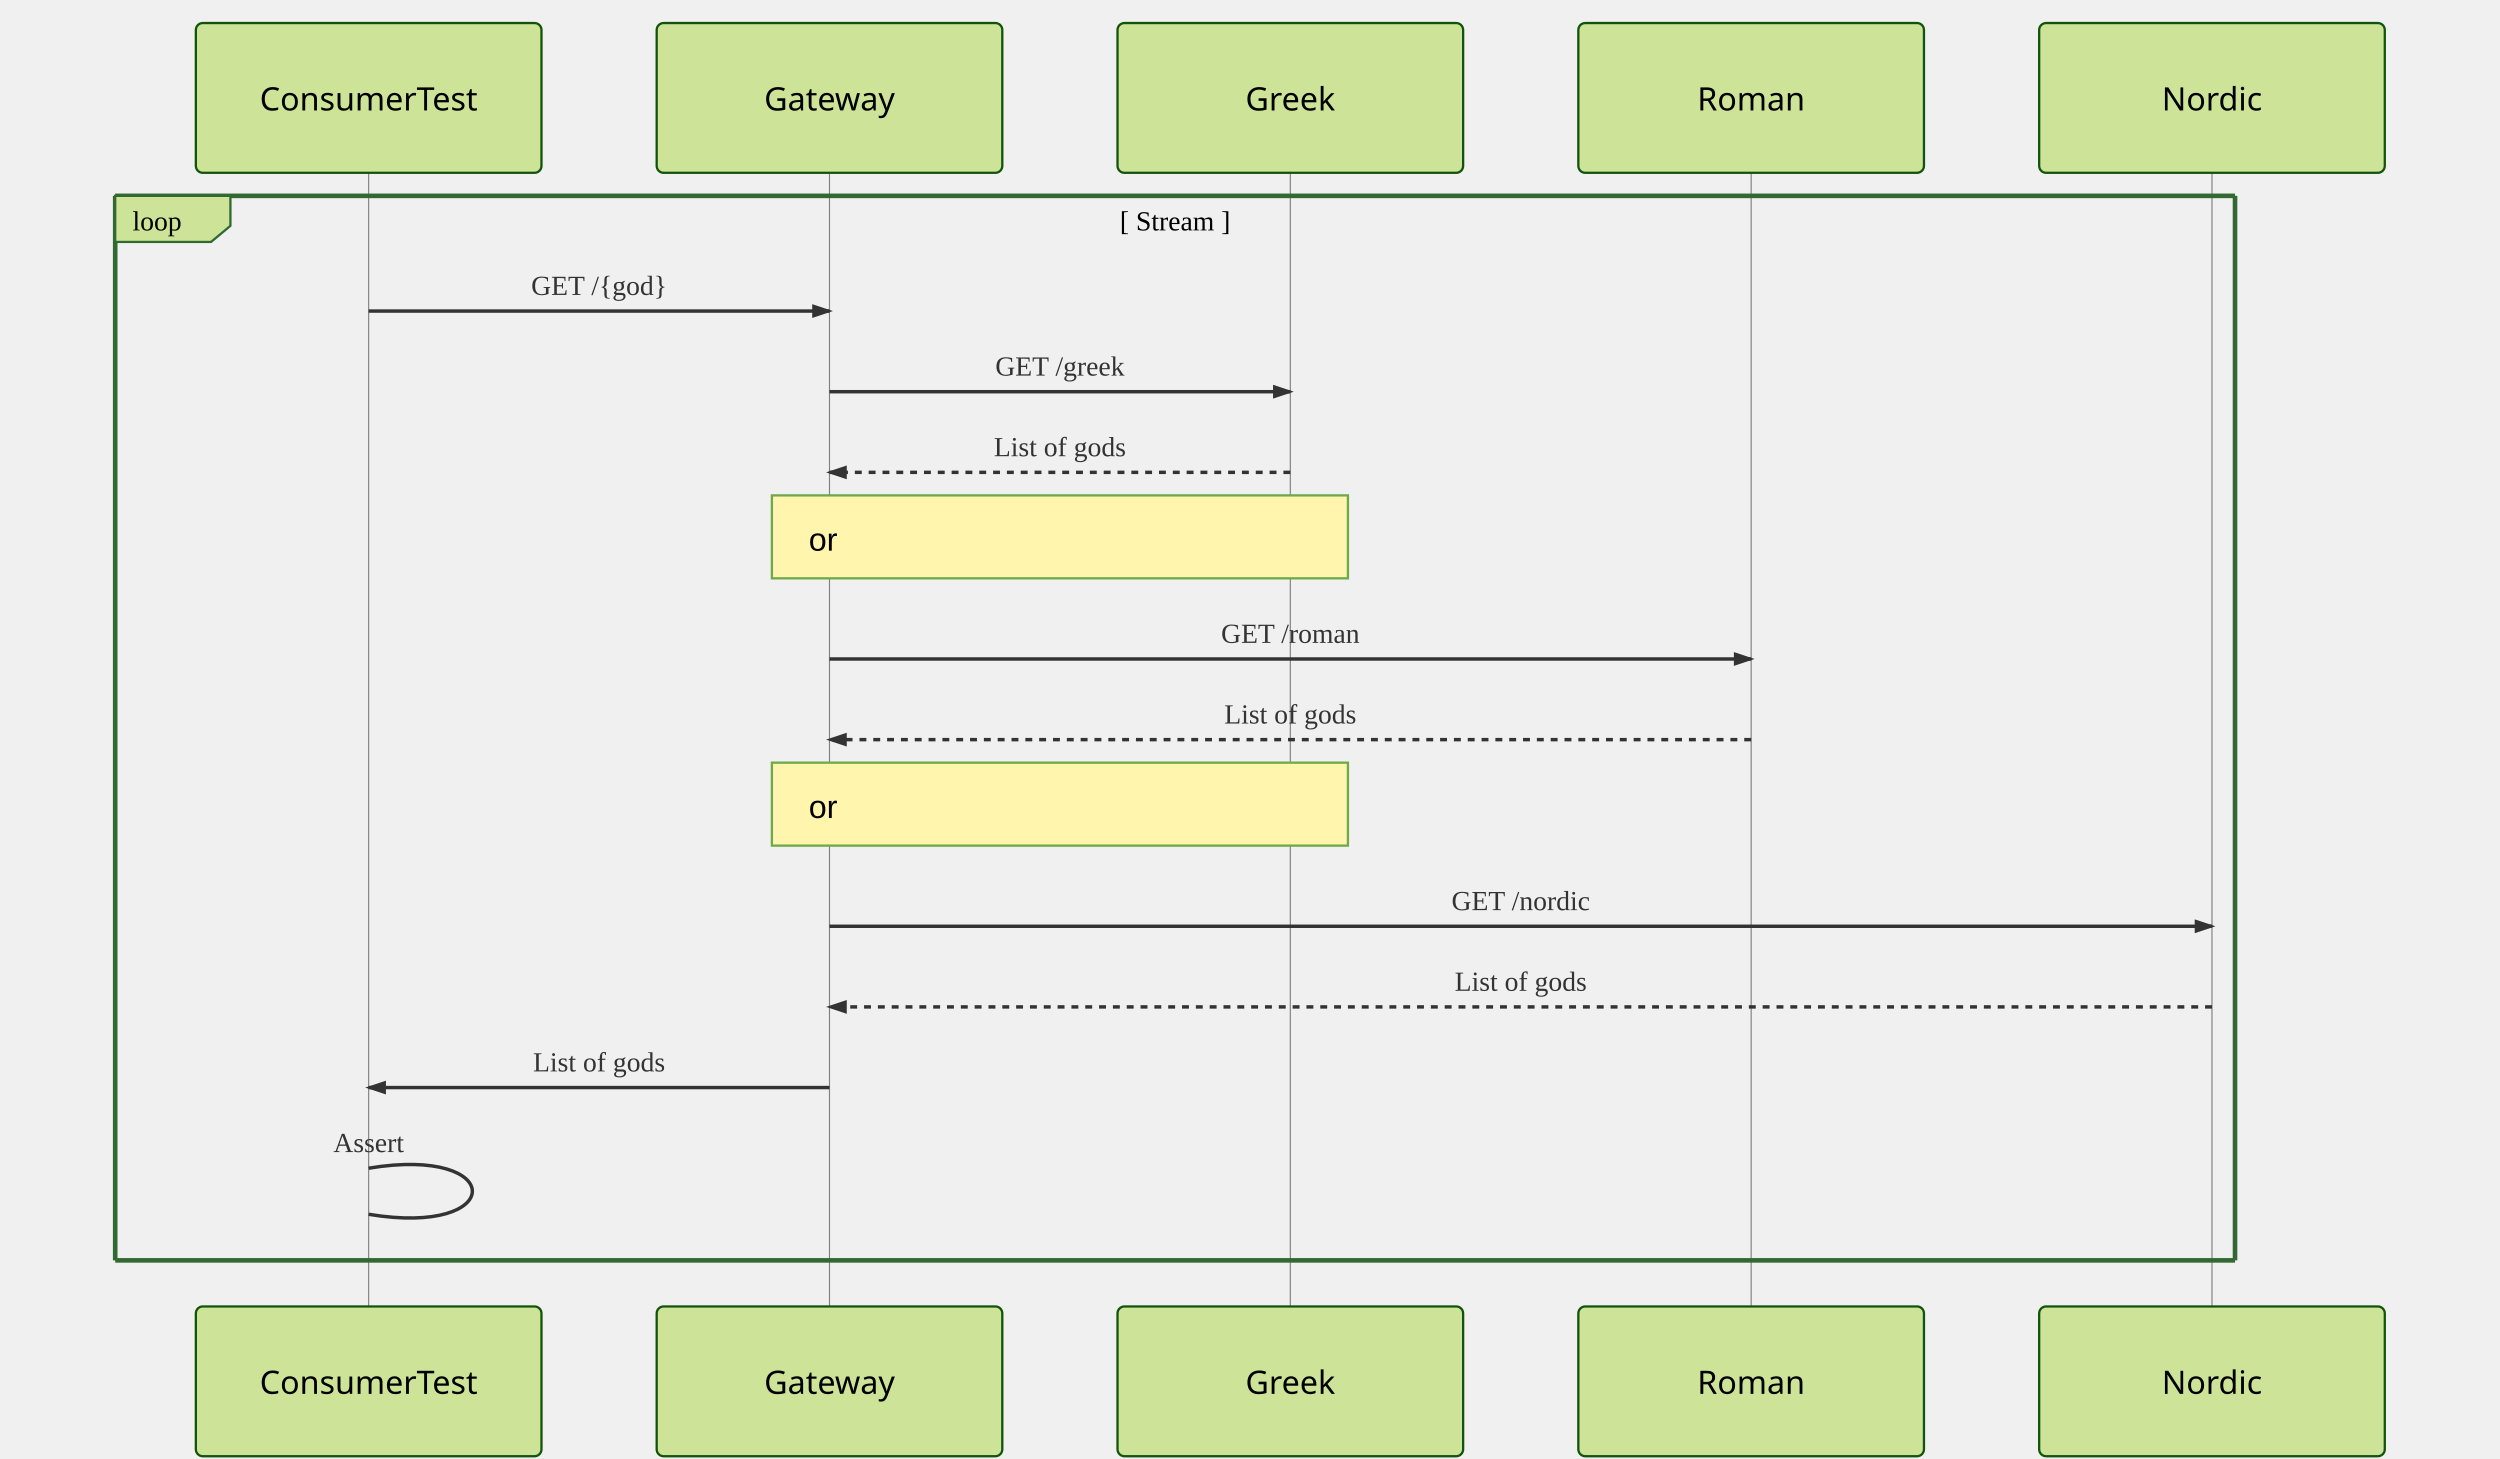
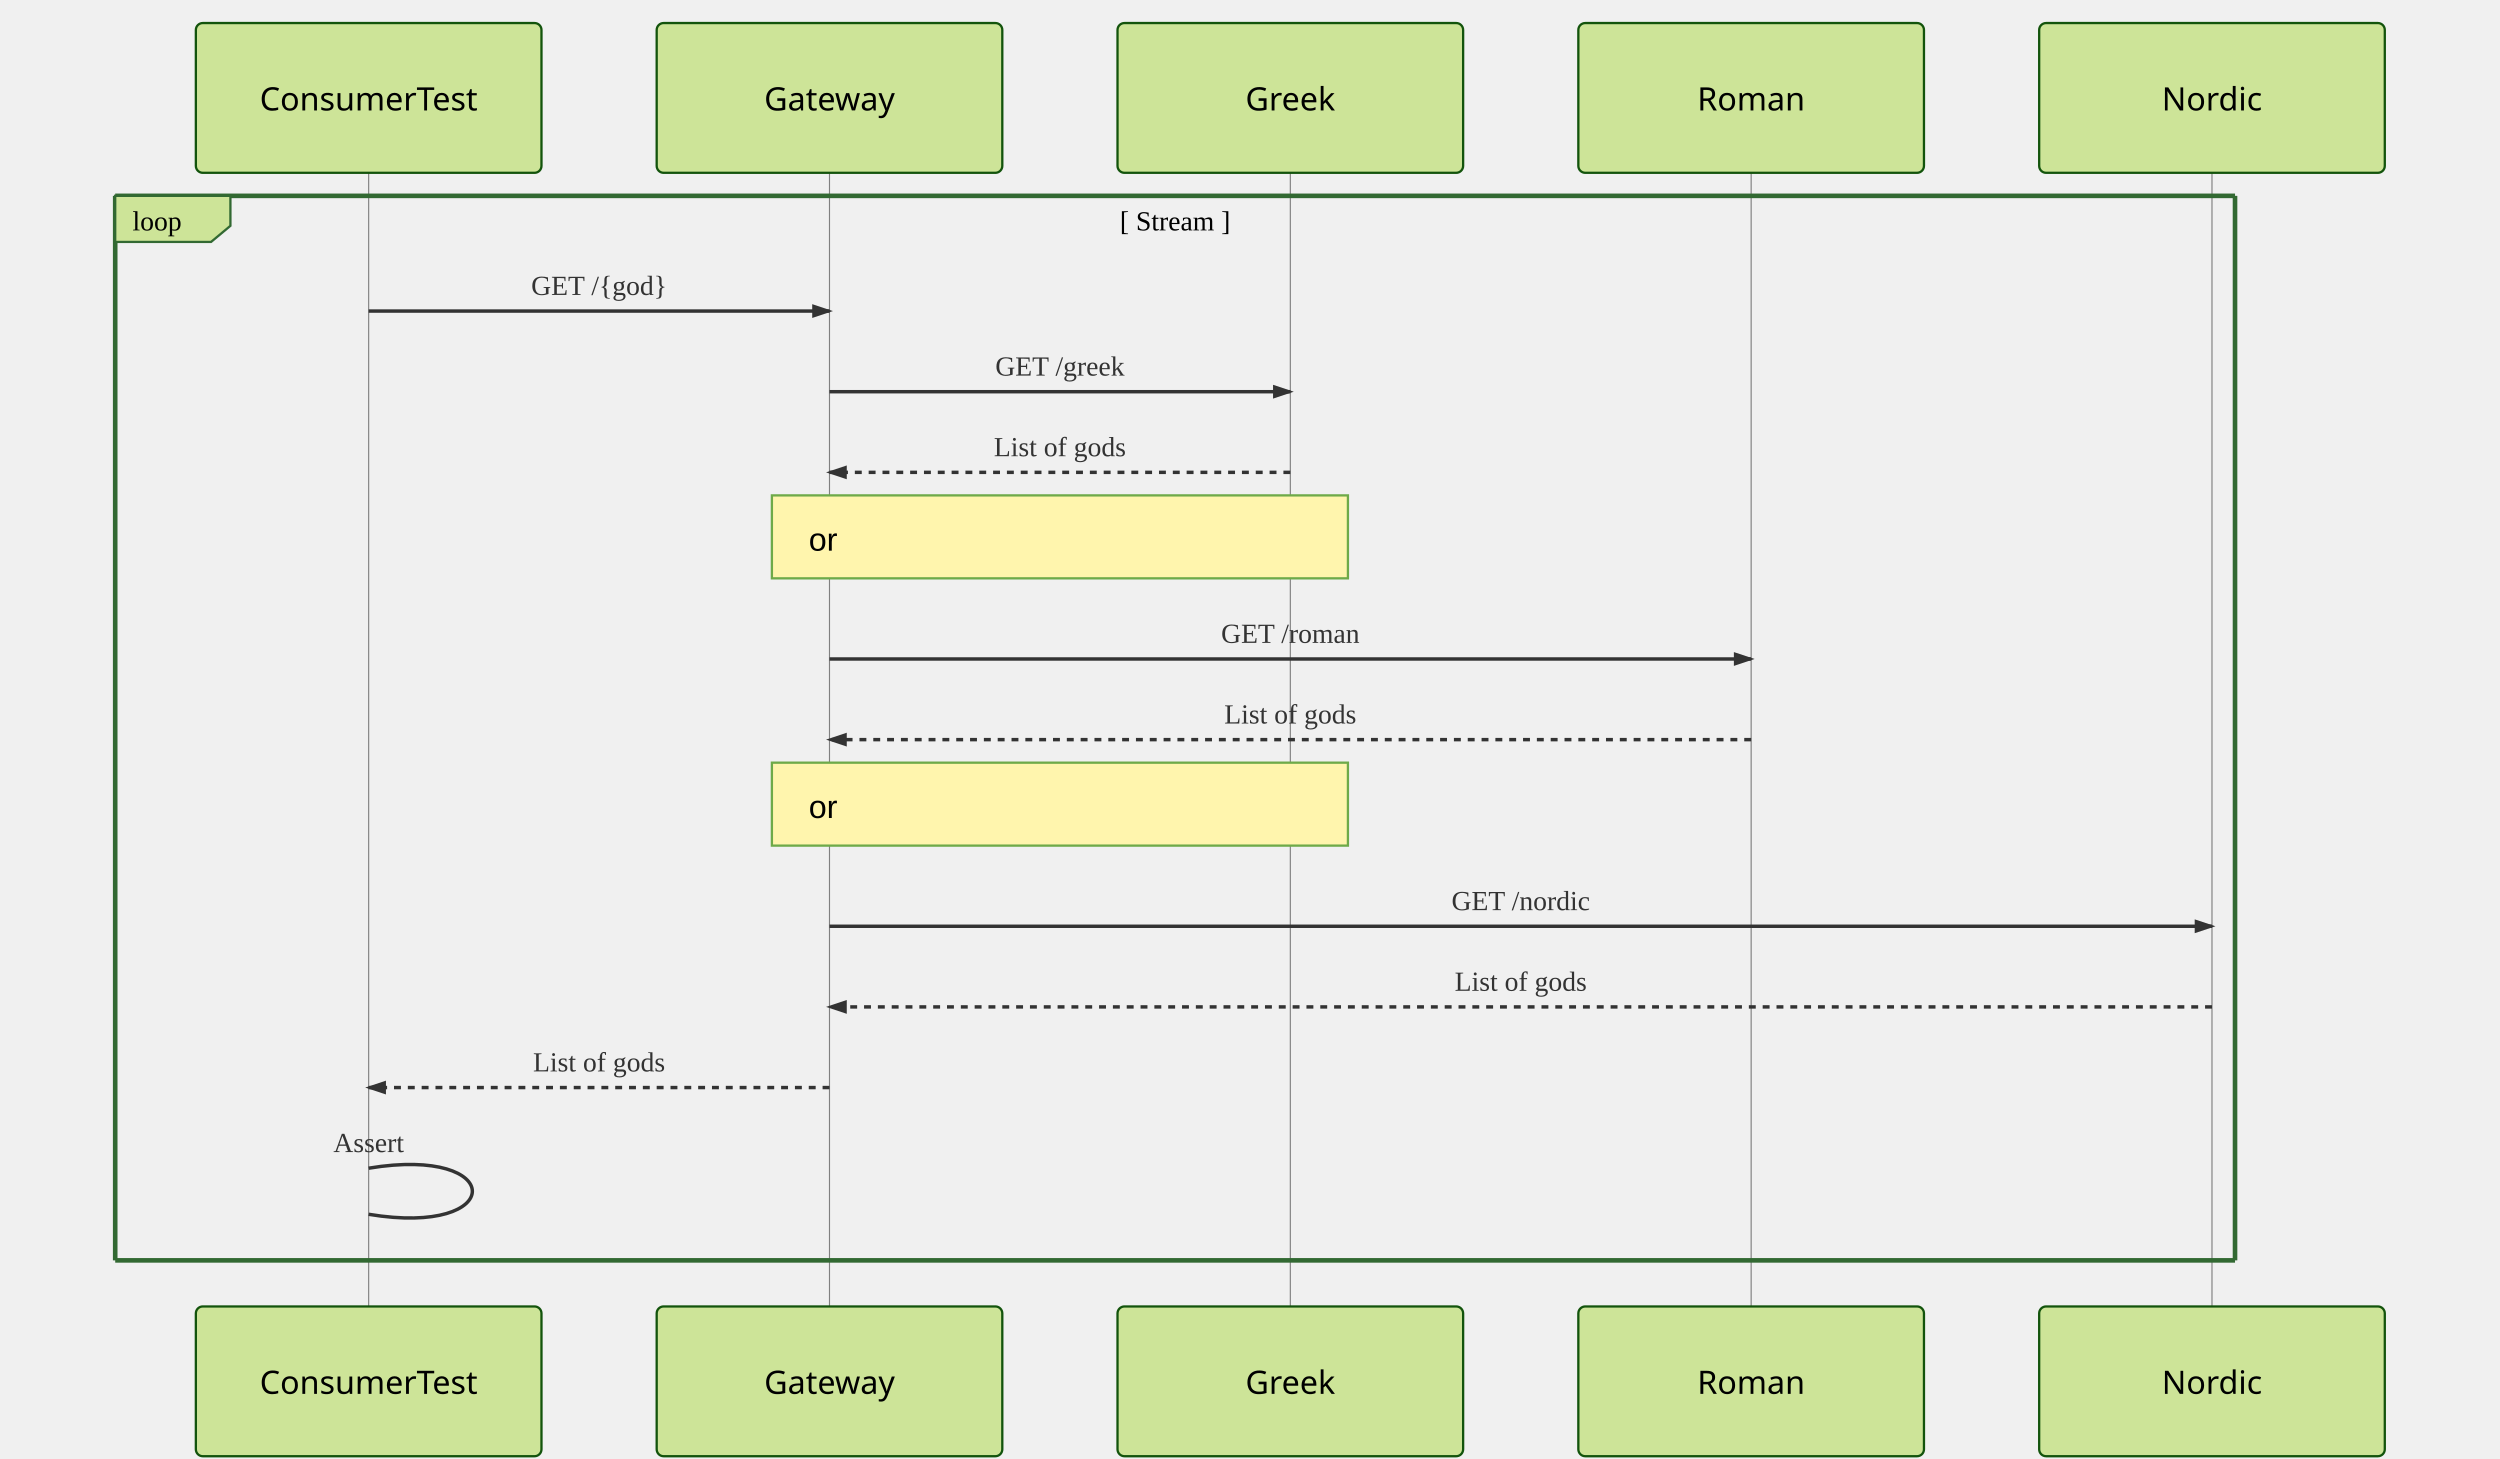
- <svg xmlns="http://www.w3.org/2000/svg" id="mermaid-1567577364842" width="100%" height="100%" style="max-width:1085px;" viewBox="-85 -10 1085 633">
+ <svg xmlns="http://www.w3.org/2000/svg" id="mermaid-1567612565094" width="100%" height="100%" style="max-width:1085px;" viewBox="-85 -10 1085 633">
  <style>


- #mermaid-1567577364842 .label {
+ #mermaid-1567612565094 .label {
  font-family: 'trebuchet ms', verdana, arial;
  color: #333; }

- #mermaid-1567577364842 .label text {
-   fill: #333; }
- 
- #mermaid-1567577364842 .node rect,
- #mermaid-1567577364842 .node circle,
- #mermaid-1567577364842 .node ellipse,
- #mermaid-1567577364842 .node polygon {
+ #mermaid-1567612565094 .label text {
+   fill: #333; }
+ 
+ #mermaid-1567612565094 .node rect,
+ #mermaid-1567612565094 .node circle,
+ #mermaid-1567612565094 .node ellipse,
+ #mermaid-1567612565094 .node polygon {
  fill: #cde498;
  stroke: #13540c;
  stroke-width: 1px; }

- #mermaid-1567577364842 .node.clickable {
+ #mermaid-1567612565094 .node.clickable {
  cursor: pointer; }

- #mermaid-1567577364842 .arrowheadPath {
+ #mermaid-1567612565094 .arrowheadPath {
  fill: green; }

- #mermaid-1567577364842 .edgePath .path {
+ #mermaid-1567612565094 .edgePath .path {
  stroke: green;
  stroke-width: 1.5px; }

- #mermaid-1567577364842 .edgeLabel {
+ #mermaid-1567612565094 .edgeLabel {
  background-color: #e8e8e8; }

- #mermaid-1567577364842 .cluster rect {
+ #mermaid-1567612565094 .cluster rect {
  fill: #cdffb2;
  stroke: #6eaa49;
  stroke-width: 1px; }

- #mermaid-1567577364842 .cluster text {
-   fill: #333; }
- 
- #mermaid-1567577364842 div.mermaidTooltip {
+ #mermaid-1567612565094 .cluster text {
+   fill: #333; }
+ 
+ #mermaid-1567612565094 div.mermaidTooltip {
  position: absolute;
  text-align: center;
  max-width: 200px;
  padding: 2px;
  font-family: 'trebuchet ms', verdana, arial;
  font-size: 12px;
  background: #cdffb2;
  border: 1px solid #6eaa49;
  border-radius: 2px;
  pointer-events: none;
  z-index: 100; }

- #mermaid-1567577364842 .actor {
+ #mermaid-1567612565094 .actor {
  stroke: #13540c;
  fill: #cde498; }

- #mermaid-1567577364842 text.actor {
+ #mermaid-1567612565094 text.actor {
  fill: black;
  stroke: none; }

- #mermaid-1567577364842 .actor-line {
+ #mermaid-1567612565094 .actor-line {
  stroke: grey; }

- #mermaid-1567577364842 .messageLine0 {
+ #mermaid-1567612565094 .messageLine0 {
  stroke-width: 1.5;
  stroke-dasharray: '2 2';
  stroke: #333; }

- #mermaid-1567577364842 .messageLine1 {
+ #mermaid-1567612565094 .messageLine1 {
  stroke-width: 1.5;
  stroke-dasharray: '2 2';
  stroke: #333; }

- #mermaid-1567577364842 #arrowhead {
-   fill: #333; }
- 
- #mermaid-1567577364842 .sequenceNumber {
+ #mermaid-1567612565094 #arrowhead {
+   fill: #333; }
+ 
+ #mermaid-1567612565094 .sequenceNumber {
  fill: white; }

- #mermaid-1567577364842 #sequencenumber {
-   fill: #333; }
- 
- #mermaid-1567577364842 #crosshead path {
+ #mermaid-1567612565094 #sequencenumber {
+   fill: #333; }
+ 
+ #mermaid-1567612565094 #crosshead path {
  fill: #333 !important;
  stroke: #333 !important; }

- #mermaid-1567577364842 .messageText {
+ #mermaid-1567612565094 .messageText {
  fill: #333;
  stroke: none; }

- #mermaid-1567577364842 .labelBox {
+ #mermaid-1567612565094 .labelBox {
  stroke: #326932;
  fill: #cde498; }

- #mermaid-1567577364842 .labelText {
+ #mermaid-1567612565094 .labelText {
  fill: black;
  stroke: none; }

- #mermaid-1567577364842 .loopText {
+ #mermaid-1567612565094 .loopText {
  fill: black;
  stroke: none; }

- #mermaid-1567577364842 .loopLine {
+ #mermaid-1567612565094 .loopLine {
  stroke-width: 2;
  stroke-dasharray: '2 2';
  stroke: #326932; }

- #mermaid-1567577364842 .note {
+ #mermaid-1567612565094 .note {
  stroke: #6eaa49;
  fill: #fff5ad; }

- #mermaid-1567577364842 .noteText {
+ #mermaid-1567612565094 .noteText {
  fill: black;
  stroke: none;
  font-family: 'trebuchet ms', verdana, arial;
  font-size: 14px; }

- #mermaid-1567577364842 .activation0 {
+ #mermaid-1567612565094 .activation0 {
  fill: #f4f4f4;
  stroke: #666; }

- #mermaid-1567577364842 .activation1 {
+ #mermaid-1567612565094 .activation1 {
  fill: #f4f4f4;
  stroke: #666; }

- #mermaid-1567577364842 .activation2 {
+ #mermaid-1567612565094 .activation2 {
  fill: #f4f4f4;
  stroke: #666; }


- #mermaid-1567577364842 .section {
+ #mermaid-1567612565094 .section {
  stroke: none;
  opacity: 0.2; }

- #mermaid-1567577364842 .section0 {
+ #mermaid-1567612565094 .section0 {
  fill: #6eaa49; }

- #mermaid-1567577364842 .section2 {
+ #mermaid-1567612565094 .section2 {
  fill: #6eaa49; }

- #mermaid-1567577364842 .section1,
- #mermaid-1567577364842 .section3 {
+ #mermaid-1567612565094 .section1,
+ #mermaid-1567612565094 .section3 {
  fill: white;
  opacity: 0.2; }

- #mermaid-1567577364842 .sectionTitle0 {
-   fill: #333; }
- 
- #mermaid-1567577364842 .sectionTitle1 {
-   fill: #333; }
- 
- #mermaid-1567577364842 .sectionTitle2 {
-   fill: #333; }
- 
- #mermaid-1567577364842 .sectionTitle3 {
-   fill: #333; }
- 
- #mermaid-1567577364842 .sectionTitle {
+ #mermaid-1567612565094 .sectionTitle0 {
+   fill: #333; }
+ 
+ #mermaid-1567612565094 .sectionTitle1 {
+   fill: #333; }
+ 
+ #mermaid-1567612565094 .sectionTitle2 {
+   fill: #333; }
+ 
+ #mermaid-1567612565094 .sectionTitle3 {
+   fill: #333; }
+ 
+ #mermaid-1567612565094 .sectionTitle {
  text-anchor: start;
  font-size: 11px;
  text-height: 14px; }


- #mermaid-1567577364842 .grid .tick {
+ #mermaid-1567612565094 .grid .tick {
  stroke: lightgrey;
  opacity: 0.3;
  shape-rendering: crispEdges; }

- #mermaid-1567577364842 .grid path {
+ #mermaid-1567612565094 .grid path {
  stroke-width: 0; }


- #mermaid-1567577364842 .today {
+ #mermaid-1567612565094 .today {
  fill: none;
  stroke: red;
  stroke-width: 2px; }



- #mermaid-1567577364842 .task {
+ #mermaid-1567612565094 .task {
  stroke-width: 2; }

- #mermaid-1567577364842 .taskText {
+ #mermaid-1567612565094 .taskText {
  text-anchor: middle;
  font-size: 11px; }

- #mermaid-1567577364842 .taskTextOutsideRight {
+ #mermaid-1567612565094 .taskTextOutsideRight {
  fill: black;
  text-anchor: start;
  font-size: 11px; }

- #mermaid-1567577364842 .taskTextOutsideLeft {
+ #mermaid-1567612565094 .taskTextOutsideLeft {
  fill: black;
  text-anchor: end;
  font-size: 11px; }


- #mermaid-1567577364842 .task.clickable {
+ #mermaid-1567612565094 .task.clickable {
  cursor: pointer; }

- #mermaid-1567577364842 .taskText.clickable {
+ #mermaid-1567612565094 .taskText.clickable {
  cursor: pointer;
  fill: #003163 !important;
  font-weight: bold; }

- #mermaid-1567577364842 .taskTextOutsideLeft.clickable {
+ #mermaid-1567612565094 .taskTextOutsideLeft.clickable {
  cursor: pointer;
  fill: #003163 !important;
  font-weight: bold; }

- #mermaid-1567577364842 .taskTextOutsideRight.clickable {
+ #mermaid-1567612565094 .taskTextOutsideRight.clickable {
  cursor: pointer;
  fill: #003163 !important;
  font-weight: bold; }


- #mermaid-1567577364842 .taskText0,
- #mermaid-1567577364842 .taskText1,
- #mermaid-1567577364842 .taskText2,
- #mermaid-1567577364842 .taskText3 {
+ #mermaid-1567612565094 .taskText0,
+ #mermaid-1567612565094 .taskText1,
+ #mermaid-1567612565094 .taskText2,
+ #mermaid-1567612565094 .taskText3 {
  fill: white; }

- #mermaid-1567577364842 .task0,
- #mermaid-1567577364842 .task1,
- #mermaid-1567577364842 .task2,
- #mermaid-1567577364842 .task3 {
+ #mermaid-1567612565094 .task0,
+ #mermaid-1567612565094 .task1,
+ #mermaid-1567612565094 .task2,
+ #mermaid-1567612565094 .task3 {
  fill: #487e3a;
  stroke: #13540c; }

- #mermaid-1567577364842 .taskTextOutside0,
- #mermaid-1567577364842 .taskTextOutside2 {
+ #mermaid-1567612565094 .taskTextOutside0,
+ #mermaid-1567612565094 .taskTextOutside2 {
  fill: black; }

- #mermaid-1567577364842 .taskTextOutside1,
- #mermaid-1567577364842 .taskTextOutside3 {
+ #mermaid-1567612565094 .taskTextOutside1,
+ #mermaid-1567612565094 .taskTextOutside3 {
  fill: black; }


- #mermaid-1567577364842 .active0,
- #mermaid-1567577364842 .active1,
- #mermaid-1567577364842 .active2,
- #mermaid-1567577364842 .active3 {
+ #mermaid-1567612565094 .active0,
+ #mermaid-1567612565094 .active1,
+ #mermaid-1567612565094 .active2,
+ #mermaid-1567612565094 .active3 {
  fill: #cde498;
  stroke: #13540c; }

- #mermaid-1567577364842 .activeText0,
- #mermaid-1567577364842 .activeText1,
- #mermaid-1567577364842 .activeText2,
- #mermaid-1567577364842 .activeText3 {
+ #mermaid-1567612565094 .activeText0,
+ #mermaid-1567612565094 .activeText1,
+ #mermaid-1567612565094 .activeText2,
+ #mermaid-1567612565094 .activeText3 {
  fill: black !important; }


- #mermaid-1567577364842 .done0,
- #mermaid-1567577364842 .done1,
- #mermaid-1567577364842 .done2,
- #mermaid-1567577364842 .done3 {
+ #mermaid-1567612565094 .done0,
+ #mermaid-1567612565094 .done1,
+ #mermaid-1567612565094 .done2,
+ #mermaid-1567612565094 .done3 {
  stroke: grey;
  fill: lightgrey;
  stroke-width: 2; }

- #mermaid-1567577364842 .doneText0,
- #mermaid-1567577364842 .doneText1,
- #mermaid-1567577364842 .doneText2,
- #mermaid-1567577364842 .doneText3 {
+ #mermaid-1567612565094 .doneText0,
+ #mermaid-1567612565094 .doneText1,
+ #mermaid-1567612565094 .doneText2,
+ #mermaid-1567612565094 .doneText3 {
  fill: black !important; }


- #mermaid-1567577364842 .crit0,
- #mermaid-1567577364842 .crit1,
- #mermaid-1567577364842 .crit2,
- #mermaid-1567577364842 .crit3 {
+ #mermaid-1567612565094 .crit0,
+ #mermaid-1567612565094 .crit1,
+ #mermaid-1567612565094 .crit2,
+ #mermaid-1567612565094 .crit3 {
  stroke: #ff8888;
  fill: red;
  stroke-width: 2; }

- #mermaid-1567577364842 .activeCrit0,
- #mermaid-1567577364842 .activeCrit1,
- #mermaid-1567577364842 .activeCrit2,
- #mermaid-1567577364842 .activeCrit3 {
+ #mermaid-1567612565094 .activeCrit0,
+ #mermaid-1567612565094 .activeCrit1,
+ #mermaid-1567612565094 .activeCrit2,
+ #mermaid-1567612565094 .activeCrit3 {
  stroke: #ff8888;
  fill: #cde498;
  stroke-width: 2; }

- #mermaid-1567577364842 .doneCrit0,
- #mermaid-1567577364842 .doneCrit1,
- #mermaid-1567577364842 .doneCrit2,
- #mermaid-1567577364842 .doneCrit3 {
+ #mermaid-1567612565094 .doneCrit0,
+ #mermaid-1567612565094 .doneCrit1,
+ #mermaid-1567612565094 .doneCrit2,
+ #mermaid-1567612565094 .doneCrit3 {
  stroke: #ff8888;
  fill: lightgrey;
  stroke-width: 2;
  cursor: pointer;
  shape-rendering: crispEdges; }

- #mermaid-1567577364842 .milestone {
+ #mermaid-1567612565094 .milestone {
  transform: rotate(45deg) scale(0.8, 0.8); }

- #mermaid-1567577364842 .milestoneText {
+ #mermaid-1567612565094 .milestoneText {
  font-style: italic; }

- #mermaid-1567577364842 .doneCritText0,
- #mermaid-1567577364842 .doneCritText1,
- #mermaid-1567577364842 .doneCritText2,
- #mermaid-1567577364842 .doneCritText3 {
+ #mermaid-1567612565094 .doneCritText0,
+ #mermaid-1567612565094 .doneCritText1,
+ #mermaid-1567612565094 .doneCritText2,
+ #mermaid-1567612565094 .doneCritText3 {
  fill: black !important; }

- #mermaid-1567577364842 .activeCritText0,
- #mermaid-1567577364842 .activeCritText1,
- #mermaid-1567577364842 .activeCritText2,
- #mermaid-1567577364842 .activeCritText3 {
+ #mermaid-1567612565094 .activeCritText0,
+ #mermaid-1567612565094 .activeCritText1,
+ #mermaid-1567612565094 .activeCritText2,
+ #mermaid-1567612565094 .activeCritText3 {
  fill: black !important; }

- #mermaid-1567577364842 .titleText {
+ #mermaid-1567612565094 .titleText {
  text-anchor: middle;
  font-size: 18px;
  fill: black; }

- #mermaid-1567577364842 g.classGroup text {
+ #mermaid-1567612565094 g.classGroup text {
  fill: #13540c;
  stroke: none;
  font-family: 'trebuchet ms', verdana, arial;
  font-size: 10px; }

- #mermaid-1567577364842 g.classGroup rect {
+ #mermaid-1567612565094 g.classGroup rect {
  fill: #cde498;
  stroke: #13540c; }

- #mermaid-1567577364842 g.classGroup line {
-   stroke: #13540c;
-   stroke-width: 1; }
- 
- #mermaid-1567577364842 .classLabel .box {
+ #mermaid-1567612565094 g.classGroup line {
+   stroke: #13540c;
+   stroke-width: 1; }
+ 
+ #mermaid-1567612565094 .classLabel .box {
  stroke: none;
  stroke-width: 0;
  fill: #cde498;
  opacity: 0.5; }

- #mermaid-1567577364842 .classLabel .label {
+ #mermaid-1567612565094 .classLabel .label {
  fill: #13540c;
  font-size: 10px; }

- #mermaid-1567577364842 .relation {
+ #mermaid-1567612565094 .relation {
  stroke: #13540c;
  stroke-width: 1;
  fill: none; }

- #mermaid-1567577364842 #compositionStart {
-   fill: #13540c;
-   stroke: #13540c;
-   stroke-width: 1; }
- 
- #mermaid-1567577364842 #compositionEnd {
-   fill: #13540c;
-   stroke: #13540c;
-   stroke-width: 1; }
- 
- #mermaid-1567577364842 #aggregationStart {
-   fill: #cde498;
-   stroke: #13540c;
-   stroke-width: 1; }
- 
- #mermaid-1567577364842 #aggregationEnd {
-   fill: #cde498;
-   stroke: #13540c;
-   stroke-width: 1; }
- 
- #mermaid-1567577364842 #dependencyStart {
-   fill: #13540c;
-   stroke: #13540c;
-   stroke-width: 1; }
- 
- #mermaid-1567577364842 #dependencyEnd {
-   fill: #13540c;
-   stroke: #13540c;
-   stroke-width: 1; }
- 
- #mermaid-1567577364842 #extensionStart {
-   fill: #13540c;
-   stroke: #13540c;
-   stroke-width: 1; }
- 
- #mermaid-1567577364842 #extensionEnd {
-   fill: #13540c;
-   stroke: #13540c;
-   stroke-width: 1; }
- 
- #mermaid-1567577364842 .commit-id,
- #mermaid-1567577364842 .commit-msg,
- #mermaid-1567577364842 .branch-label {
+ #mermaid-1567612565094 #compositionStart {
+   fill: #13540c;
+   stroke: #13540c;
+   stroke-width: 1; }
+ 
+ #mermaid-1567612565094 #compositionEnd {
+   fill: #13540c;
+   stroke: #13540c;
+   stroke-width: 1; }
+ 
+ #mermaid-1567612565094 #aggregationStart {
+   fill: #cde498;
+   stroke: #13540c;
+   stroke-width: 1; }
+ 
+ #mermaid-1567612565094 #aggregationEnd {
+   fill: #cde498;
+   stroke: #13540c;
+   stroke-width: 1; }
+ 
+ #mermaid-1567612565094 #dependencyStart {
+   fill: #13540c;
+   stroke: #13540c;
+   stroke-width: 1; }
+ 
+ #mermaid-1567612565094 #dependencyEnd {
+   fill: #13540c;
+   stroke: #13540c;
+   stroke-width: 1; }
+ 
+ #mermaid-1567612565094 #extensionStart {
+   fill: #13540c;
+   stroke: #13540c;
+   stroke-width: 1; }
+ 
+ #mermaid-1567612565094 #extensionEnd {
+   fill: #13540c;
+   stroke: #13540c;
+   stroke-width: 1; }
+ 
+ #mermaid-1567612565094 .commit-id,
+ #mermaid-1567612565094 .commit-msg,
+ #mermaid-1567612565094 .branch-label {
  fill: lightgrey;
  color: lightgrey; }
</style>
-   <style>#mermaid-1567577364842 {
+   <style>#mermaid-1567612565094 {
    color: rgba(0, 0, 0, 0.65);
    font: ;
  }</style>
  <g />
  <g>
-     <line id="actor970" x1="75" y1="5" x2="75" y2="622" class="actor-line" stroke-width="0.5px" stroke="#999" />
+     <line id="actor992" x1="75" y1="5" x2="75" y2="622" class="actor-line" stroke-width="0.5px" stroke="#999" />
    <rect x="0" y="0" fill="#eaeaea" stroke="#666" width="150" height="65" rx="3" ry="3" class="actor" />
    <text x="75" y="32.5" dominant-baseline="central" alignment-baseline="central" class="actor" style="text-anchor: middle; font-size: 14px; font-family: Open-Sans, sans-serif;">
      <tspan x="75" dy="0">ConsumerTest</tspan>
    </text>
  </g>
  <g>
-     <line id="actor971" x1="275" y1="5" x2="275" y2="622" class="actor-line" stroke-width="0.5px" stroke="#999" />
+     <line id="actor993" x1="275" y1="5" x2="275" y2="622" class="actor-line" stroke-width="0.5px" stroke="#999" />
    <rect x="200" y="0" fill="#eaeaea" stroke="#666" width="150" height="65" rx="3" ry="3" class="actor" />
    <text x="275" y="32.5" dominant-baseline="central" alignment-baseline="central" class="actor" style="text-anchor: middle; font-size: 14px; font-family: Open-Sans, sans-serif;">
      <tspan x="275" dy="0">Gateway</tspan>
    </text>
  </g>
  <g>
-     <line id="actor972" x1="475" y1="5" x2="475" y2="622" class="actor-line" stroke-width="0.5px" stroke="#999" />
+     <line id="actor994" x1="475" y1="5" x2="475" y2="622" class="actor-line" stroke-width="0.5px" stroke="#999" />
    <rect x="400" y="0" fill="#eaeaea" stroke="#666" width="150" height="65" rx="3" ry="3" class="actor" />
    <text x="475" y="32.5" dominant-baseline="central" alignment-baseline="central" class="actor" style="text-anchor: middle; font-size: 14px; font-family: Open-Sans, sans-serif;">
      <tspan x="475" dy="0">Greek</tspan>
    </text>
  </g>
  <g>
-     <line id="actor973" x1="675" y1="5" x2="675" y2="622" class="actor-line" stroke-width="0.5px" stroke="#999" />
+     <line id="actor995" x1="675" y1="5" x2="675" y2="622" class="actor-line" stroke-width="0.5px" stroke="#999" />
    <rect x="600" y="0" fill="#eaeaea" stroke="#666" width="150" height="65" rx="3" ry="3" class="actor" />
    <text x="675" y="32.5" dominant-baseline="central" alignment-baseline="central" class="actor" style="text-anchor: middle; font-size: 14px; font-family: Open-Sans, sans-serif;">
      <tspan x="675" dy="0">Roman</tspan>
    </text>
  </g>
  <g>
-     <line id="actor974" x1="875" y1="5" x2="875" y2="622" class="actor-line" stroke-width="0.5px" stroke="#999" />
+     <line id="actor996" x1="875" y1="5" x2="875" y2="622" class="actor-line" stroke-width="0.5px" stroke="#999" />
    <rect x="800" y="0" fill="#eaeaea" stroke="#666" width="150" height="65" rx="3" ry="3" class="actor" />
    <text x="875" y="32.5" dominant-baseline="central" alignment-baseline="central" class="actor" style="text-anchor: middle; font-size: 14px; font-family: Open-Sans, sans-serif;">
      <tspan x="875" dy="0">Nordic</tspan>
    </text>
  </g>
  <defs>
    <marker id="arrowhead" refX="5" refY="2" markerWidth="6" markerHeight="4" orient="auto">
      <path d="M 0,0 V 4 L6,2 Z" />
    </marker>
  </defs>
  <defs>
    <marker id="crosshead" markerWidth="15" markerHeight="8" orient="auto" refX="16" refY="4">
      <path fill="black" stroke="#000000" stroke-width="1px" d="M 9,2 V 6 L16,4 Z" style="stroke-dasharray: 0, 0;" />
      <path fill="none" stroke="#000000" stroke-width="1px" d="M 0,1 L 6,7 M 6,1 L 0,7" style="stroke-dasharray: 0, 0;" />
    </marker>
  </defs>
  <defs>
    <marker id="sequencenumber" refX="15" refY="15" markerWidth="60" markerHeight="40" orient="auto">
      <circle cx="15" cy="15" r="6" />
    </marker>
  </defs>
  <g>
    <text x="175" y="118" class="messageText" style="text-anchor: middle;">GET /{god}</text>
    <line x1="75" y1="125" x2="275" y2="125" class="messageLine0" stroke-width="2" stroke="black" marker-end="url(#arrowhead)" style="fill: none;" />
  </g>
  <g>
    <text x="375" y="153" class="messageText" style="text-anchor: middle;">GET /greek</text>
    <line x1="275" y1="160" x2="475" y2="160" class="messageLine0" stroke-width="2" stroke="black" marker-end="url(#arrowhead)" style="fill: none;" />
  </g>
  <g>
    <text x="375" y="188" class="messageText" style="text-anchor: middle;">List of gods</text>
    <line x1="475" y1="195" x2="275" y2="195" class="messageLine1" stroke-width="2" stroke="black" marker-end="url(#arrowhead)" style="stroke-dasharray: 3, 3; fill: none;" />
  </g>
  <g>
    <rect x="250" y="205" fill="#EDF2AE" stroke="#666" width="250" height="36" rx="0" ry="0" class="note" />
    <text x="246" y="229" class="noteText">
      <tspan x="266">or</tspan>
    </text>
  </g>
  <g>
    <text x="475" y="269" class="messageText" style="text-anchor: middle;">GET /roman</text>
    <line x1="275" y1="276" x2="675" y2="276" class="messageLine0" stroke-width="2" stroke="black" marker-end="url(#arrowhead)" style="fill: none;" />
  </g>
  <g>
    <text x="475" y="304" class="messageText" style="text-anchor: middle;">List of gods</text>
    <line x1="675" y1="311" x2="275" y2="311" class="messageLine1" stroke-width="2" stroke="black" marker-end="url(#arrowhead)" style="stroke-dasharray: 3, 3; fill: none;" />
  </g>
  <g>
    <rect x="250" y="321" fill="#EDF2AE" stroke="#666" width="250" height="36" rx="0" ry="0" class="note" />
    <text x="246" y="345" class="noteText">
      <tspan x="266">or</tspan>
    </text>
  </g>
  <g>
    <text x="575" y="385" class="messageText" style="text-anchor: middle;">GET /nordic</text>
    <line x1="275" y1="392" x2="875" y2="392" class="messageLine0" stroke-width="2" stroke="black" marker-end="url(#arrowhead)" style="fill: none;" />
  </g>
  <g>
    <text x="575" y="420" class="messageText" style="text-anchor: middle;">List of gods</text>
    <line x1="875" y1="427" x2="275" y2="427" class="messageLine1" stroke-width="2" stroke="black" marker-end="url(#arrowhead)" style="stroke-dasharray: 3, 3; fill: none;" />
  </g>
  <g>
    <text x="175" y="455" class="messageText" style="text-anchor: middle;">List of gods</text>
-     <line x1="275" y1="462" x2="75" y2="462" class="messageLine0" stroke-width="2" stroke="black" marker-end="url(#arrowhead)" style="fill: none;" />
+     <line x1="275" y1="462" x2="75" y2="462" class="messageLine1" stroke-width="2" stroke="black" marker-end="url(#arrowhead)" style="stroke-dasharray: 3, 3; fill: none;" />
  </g>
  <g>
    <text x="75" y="490" class="messageText" style="text-anchor: middle;">Assert</text>
    <path d="M 75,497 C 135,487 135,527 75,517" class="messageLine0" stroke-width="2" stroke="black" style="fill: none;" />
  </g>
  <g>
    <line x1="-35" y1="75" x2="885" y2="75" class="loopLine" />
    <line x1="885" y1="75" x2="885" y2="537" class="loopLine" />
    <line x1="-35" y1="537" x2="885" y2="537" class="loopLine" />
    <line x1="-35" y1="75" x2="-35" y2="537" class="loopLine" />
    <polygon points="-35,75 15,75 15,88 6.6,95 -35,95" class="labelBox" />
    <text x="-27.5" y="90" class="labelText">
      <tspan x="-27.5">loop</tspan>
    </text>
    <text x="425" y="90" class="loopText" style="text-anchor: middle;">
      <tspan x="425">[ Stream ]</tspan>
    </text>
  </g>
  <g>
    <rect x="0" y="557" fill="#eaeaea" stroke="#666" width="150" height="65" rx="3" ry="3" class="actor" />
    <text x="75" y="589.5" dominant-baseline="central" alignment-baseline="central" class="actor" style="text-anchor: middle; font-size: 14px; font-family: Open-Sans, sans-serif;">
      <tspan x="75" dy="0">ConsumerTest</tspan>
    </text>
  </g>
  <g>
    <rect x="200" y="557" fill="#eaeaea" stroke="#666" width="150" height="65" rx="3" ry="3" class="actor" />
    <text x="275" y="589.5" dominant-baseline="central" alignment-baseline="central" class="actor" style="text-anchor: middle; font-size: 14px; font-family: Open-Sans, sans-serif;">
      <tspan x="275" dy="0">Gateway</tspan>
    </text>
  </g>
  <g>
    <rect x="400" y="557" fill="#eaeaea" stroke="#666" width="150" height="65" rx="3" ry="3" class="actor" />
    <text x="475" y="589.5" dominant-baseline="central" alignment-baseline="central" class="actor" style="text-anchor: middle; font-size: 14px; font-family: Open-Sans, sans-serif;">
      <tspan x="475" dy="0">Greek</tspan>
    </text>
  </g>
  <g>
    <rect x="600" y="557" fill="#eaeaea" stroke="#666" width="150" height="65" rx="3" ry="3" class="actor" />
    <text x="675" y="589.5" dominant-baseline="central" alignment-baseline="central" class="actor" style="text-anchor: middle; font-size: 14px; font-family: Open-Sans, sans-serif;">
      <tspan x="675" dy="0">Roman</tspan>
    </text>
  </g>
  <g>
    <rect x="800" y="557" fill="#eaeaea" stroke="#666" width="150" height="65" rx="3" ry="3" class="actor" />
    <text x="875" y="589.5" dominant-baseline="central" alignment-baseline="central" class="actor" style="text-anchor: middle; font-size: 14px; font-family: Open-Sans, sans-serif;">
      <tspan x="875" dy="0">Nordic</tspan>
    </text>
  </g>
</svg>
